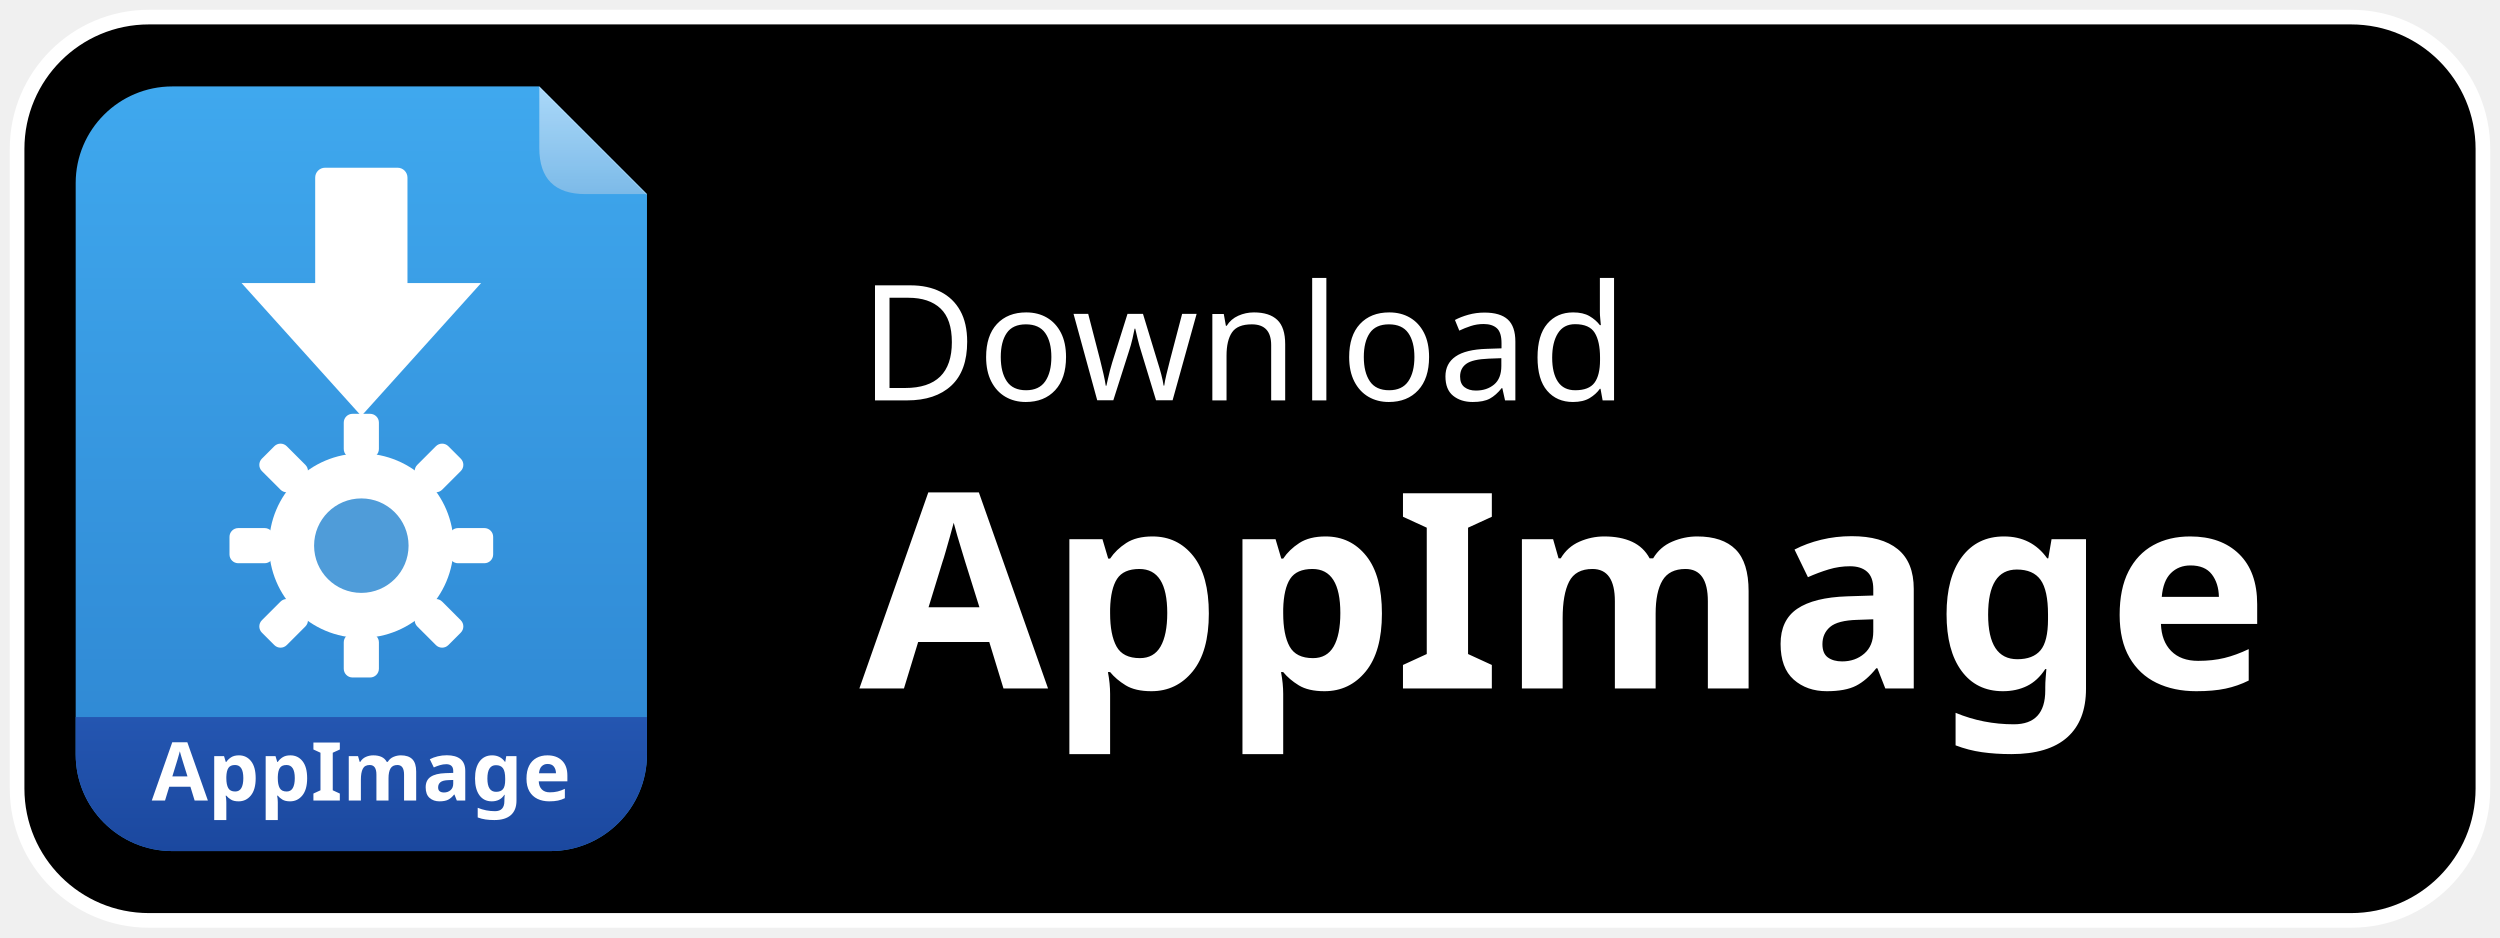
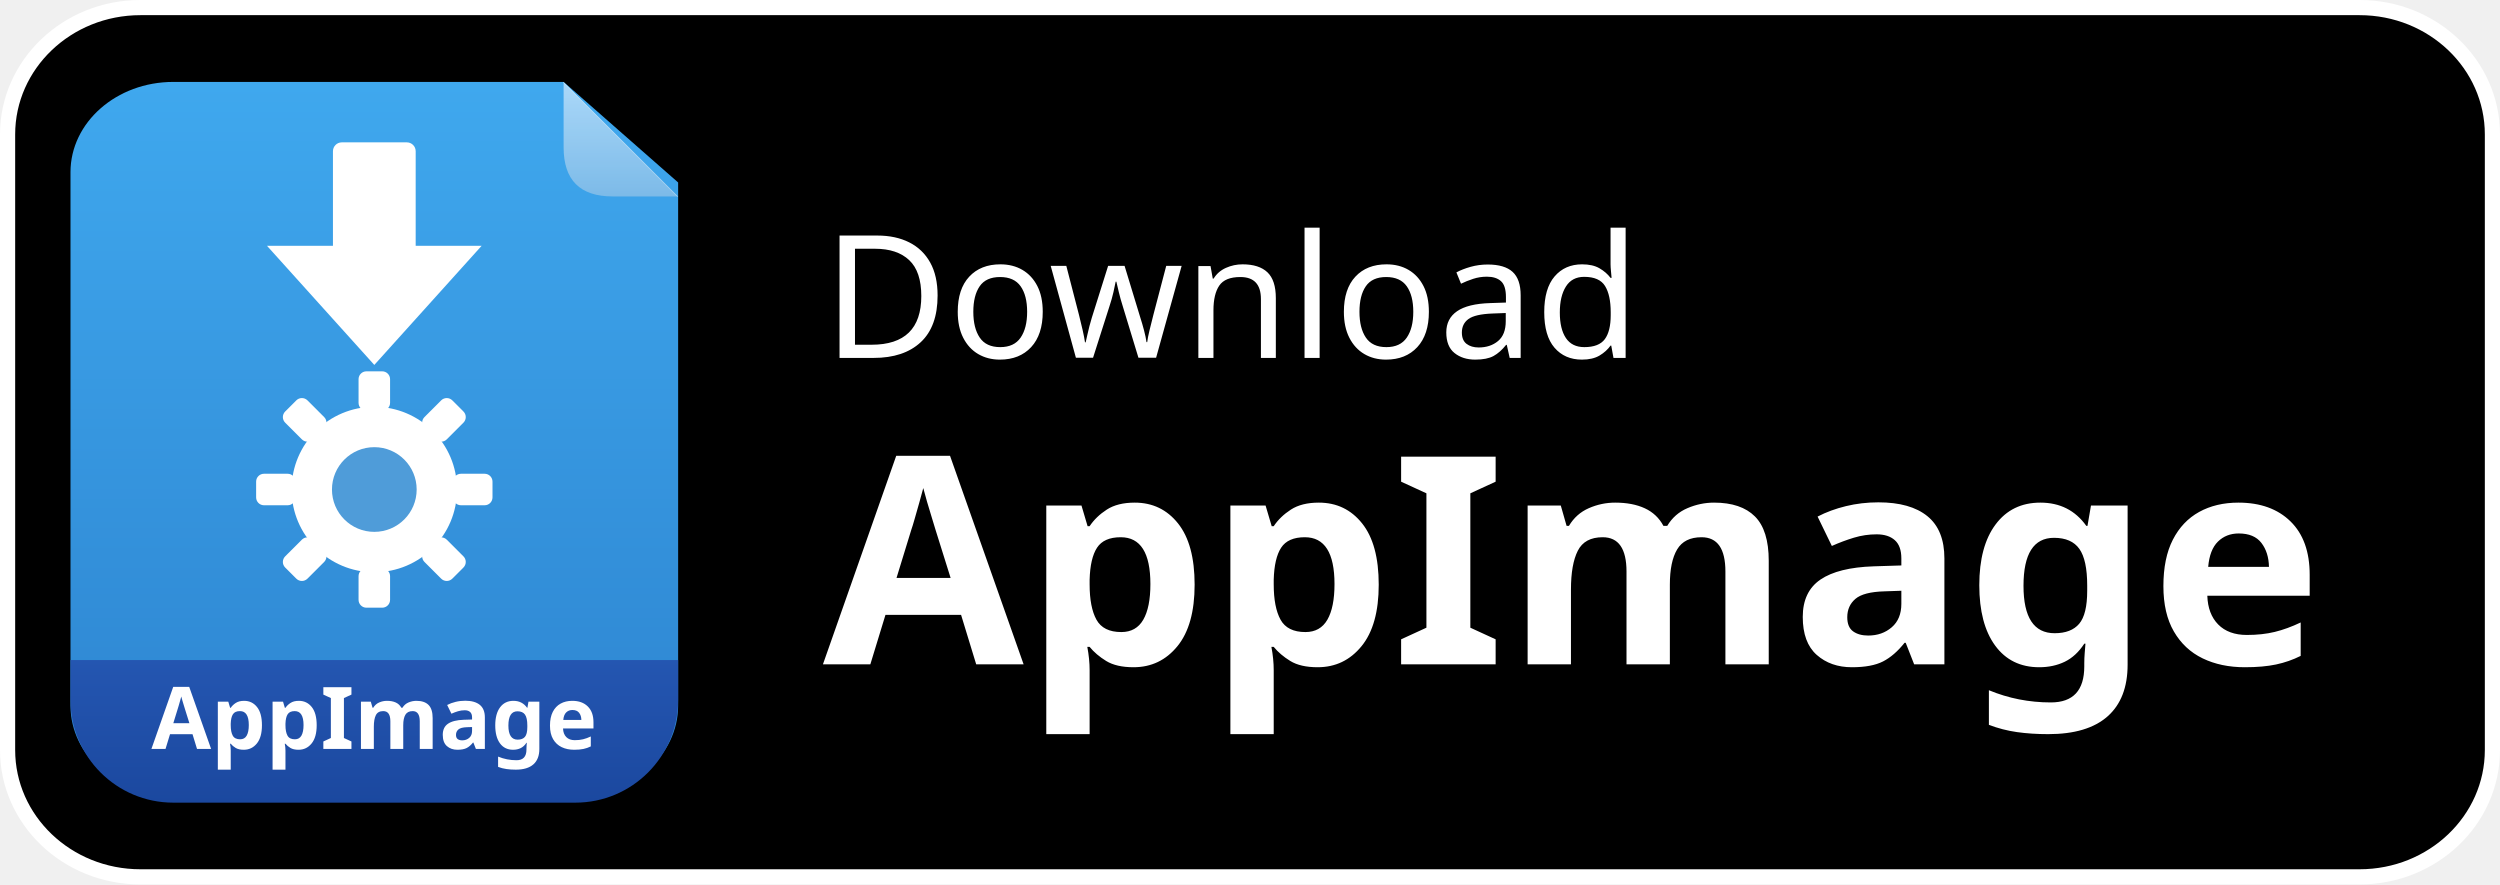
- <svg xmlns="http://www.w3.org/2000/svg" width="2048" height="768" viewBox="0 0 2048 768" role="img" aria-labelledby="title desc">
-   <defs>
-     <linearGradient id="appBlueTop" x1="0" y1="0" x2="0" y2="1">
-       <stop offset="0%" stop-color="#3FA8EE" />
-       <stop offset="100%" stop-color="#2D84D0" />
+ <svg xmlns="http://www.w3.org/2000/svg" width="1925.477" height="681.181" viewBox="0 0 1925.477 681.181" role="img" aria-labelledby="title desc" version="1.1" id="svg24">
+   <defs id="defs10">
+     <linearGradient id="appBlueTop" x1="41.649" y1="31.117" x2="41.649" y2="632.715" gradientTransform="matrix(0.8643648,0,0,1.015839,0,4.390014)" gradientUnits="userSpaceOnUse">
+       <stop offset="0%" stop-color="#3FA8EE" id="stop1" />
+       <stop offset="100%" stop-color="#2D84D0" id="stop2" />
    </linearGradient>
-     <linearGradient id="appBlueBottom" x1="0" y1="0" x2="0" y2="1">
-       <stop offset="0%" stop-color="#2456B1" />
-       <stop offset="100%" stop-color="#1B489F" />
+     <linearGradient id="appBlueBottom" x1="17.437" y1="1259.365" x2="17.437" y2="1511.238" gradientTransform="scale(2.064533,0.4843711)" gradientUnits="userSpaceOnUse">
+       <stop offset="0%" stop-color="#2456B1" id="stop3" />
+       <stop offset="100%" stop-color="#1B489F" id="stop4" />
    </linearGradient>
-     <linearGradient id="foldFace" x1="0" y1="0" x2="1" y2="1">
-       <stop offset="0%" stop-color="#DBF0FF" />
-       <stop offset="100%" stop-color="#91CFF8" />
+     <linearGradient id="foldFace" x1="458" y1="36" x2="556" y2="134" gradientUnits="userSpaceOnUse">
+       <stop offset="0%" stop-color="#DBF0FF" id="stop5" />
+       <stop offset="100%" stop-color="#91CFF8" id="stop6" />
    </linearGradient>
-     <linearGradient id="foldUnder" x1="0" y1="0" x2="0" y2="1">
-       <stop offset="0%" stop-color="#B7DEFA" />
-       <stop offset="100%" stop-color="#83BDE8" />
+     <linearGradient id="foldUnder" x1="458" y1="36" x2="458" y2="134" gradientUnits="userSpaceOnUse">
+       <stop offset="0%" stop-color="#B7DEFA" id="stop7" />
+       <stop offset="100%" stop-color="#83BDE8" id="stop8" />
    </linearGradient>
    <linearGradient id="arrowGrad" x1="0" y1="0" x2="0" y2="1">
-       <stop offset="0%" stop-color="#FFFFFF" />
-       <stop offset="100%" stop-color="#E8EEF8" />
+       <stop offset="0%" stop-color="#FFFFFF" id="stop9" />
+       <stop offset="100%" stop-color="#E8EEF8" id="stop10" />
    </linearGradient>
    <clipPath id="panelClip">
-       <path d="M124 36 H458 L556 134 V644 A88 88 0 0 1 468 732 H124 A88 88 0 0 1 36 644 V124 A88 88 0 0 1 124 36 Z" />
+       <path d="m 124,36 h 334 l 98,98 v 510 a 88,88 0 0 1 -88,88 H 124 A 88,88 0 0 1 36,644 V 124 a 88,88 0 0 1 88,-88 z" id="path10" />
    </clipPath>
  </defs>
-   <rect x="14" y="14" width="2020" height="740" rx="108" ry="108" fill="#000000" stroke="#FFFFFF" stroke-width="12" />
-   <g transform="translate(29.6 38.4) scale(0.9)">
-     <path d="M124 36 H458 L556 134 V644 A88 88 0 0 1 468 732 H124 A88 88 0 0 1 36 644 V124 A88 88 0 0 1 124 36 Z" fill="url(#appBlueTop)" />
-     <g clip-path="url(#panelClip)">
-       <rect x="36" y="610" width="520" height="122" fill="url(#appBlueBottom)" />
+   <rect x="5.841" y="5.841" width="1913.796" height="669.499" rx="102.322" ry="97.711" fill="#000000" stroke="#ffffff" stroke-width="11.681" id="rect10" />
+   <g transform="matrix(0.9,0,0,0.9,21.89351,30.69351)" id="g23">
+     <path d="m 124,36 h 334 l 98,86.049 V 569.858 A 88,77.269 0 0 1 468,647.126 H 124 A 88,77.269 0 0 1 36,569.858 V 113.269 A 88,77.269 0 0 1 124,36 Z" fill="url(#appBlueTop)" id="path11" style="fill:url(#appBlueTop);stroke-width:0.937" />
+     <g clip-path="url(#panelClip)" id="g11" transform="translate(0,-79.21536)">
+       <rect x="36" y="610" width="520" height="122" fill="url(#appBlueBottom)" id="rect11" style="fill:url(#appBlueBottom)" />
    </g>
-     <g clip-path="url(#panelClip)">
-       <path d="M458 36 L556 134 L556 36 Z" fill="url(#foldFace)" />
-       <path d="M458 36 L522 100 L556 134 L500 134 Q458 134 458 92 Z" fill="url(#foldUnder)" opacity="0.9" />
-       <line x1="458" y1="36" x2="556" y2="134" stroke="#EAF8FF" stroke-width="1.5" opacity="0.35" />
+     <g clip-path="url(#panelClip)" id="g13">
+       <path d="m 458,36 98,98 V 36 Z" fill="url(#foldFace)" id="path12" style="fill:url(#foldFace)" />
+       <path d="m 458,36 64,64 34,34 h -56 q -42,0 -42,-42 z" fill="url(#foldUnder)" opacity="0.9" id="path13" style="fill:url(#foldUnder)" />
+       <line x1="458" y1="36" x2="556" y2="134" stroke="#eaf8ff" stroke-width="1.5" opacity="0.35" id="line13" />
    </g>
-     <g fill="#FFFFFF">
-       <rect x="254" y="110" width="84" height="170" rx="9" ry="9" />
-       <path d="M187 215 H405 L296 336 Z" />
+     <g fill="#ffffff" id="g14" transform="matrix(0.8428267,0,0,0.8428267,46.52331,-4.991247)">
+       <rect x="254" y="110" width="84" height="170" rx="9" ry="9" id="rect13" />
+       <path d="M 187,215 H 405 L 296,336 Z" id="path14" />
    </g>
-     <g transform="translate(296 454)">
-       <g fill="#FFFFFF">
-         <rect x="-16" y="-120" width="32" height="40" rx="8" ry="8" />
-         <rect x="-16" y="-120" width="32" height="40" rx="8" ry="8" transform="rotate(45)" />
-         <rect x="-16" y="-120" width="32" height="40" rx="8" ry="8" transform="rotate(90)" />
-         <rect x="-16" y="-120" width="32" height="40" rx="8" ry="8" transform="rotate(135)" />
-         <rect x="-16" y="-120" width="32" height="40" rx="8" ry="8" transform="rotate(180)" />
-         <rect x="-16" y="-120" width="32" height="40" rx="8" ry="8" transform="rotate(225)" />
-         <rect x="-16" y="-120" width="32" height="40" rx="8" ry="8" transform="rotate(270)" />
-         <rect x="-16" y="-120" width="32" height="40" rx="8" ry="8" transform="rotate(315)" />
-         <circle r="84" />
+     <g transform="matrix(0.8428267,0,0,0.8428267,296,384.8054)" id="g22">
+       <g fill="#ffffff" id="g21">
+         <rect x="-16" y="-120" width="32" height="40" rx="8" ry="8" id="rect14" />
+         <rect x="-16" y="-120" width="32" height="40" rx="8" ry="8" transform="rotate(45)" id="rect15" />
+         <rect x="-16" y="-120" width="32" height="40" rx="8" ry="8" transform="rotate(90)" id="rect16" />
+         <rect x="-16" y="-120" width="32" height="40" rx="8" ry="8" transform="rotate(135)" id="rect17" />
+         <rect x="-16" y="-120" width="32" height="40" rx="8" ry="8" transform="scale(-1)" id="rect18" />
+         <rect x="-16" y="-120" width="32" height="40" rx="8" ry="8" transform="rotate(-135)" id="rect19" />
+         <rect x="-16" y="-120" width="32" height="40" rx="8" ry="8" transform="rotate(-90)" id="rect20" />
+         <rect x="-16" y="-120" width="32" height="40" rx="8" ry="8" transform="rotate(-45)" id="rect21" />
+         <circle r="84" id="circle21" cx="0" cy="0" />
      </g>
-       <circle r="43" fill="#4F9CD9" />
+       <circle r="43" fill="#4f9cd9" id="circle22" cx="0" cy="0" />
    </g>
-     <text x="296" y="686" text-anchor="middle" fill="#FFFFFF" font-size="74" font-weight="700" font-family="Cantarell, Noto Sans, DejaVu Sans, Arial, sans-serif">AppImage</text>
+     <text x="296" y="606.785" text-anchor="middle" fill="#ffffff" font-size="74px" font-weight="700" font-family="Cantarell, 'Noto Sans', 'DejaVu Sans', Arial, sans-serif" id="text22">AppImage</text>
  </g>
-   <text x="704" y="328" fill="#FFFFFF" font-size="132" font-weight="500" letter-spacing="0.2" font-family="Cantarell, Noto Sans, DejaVu Sans, Arial, sans-serif">Download</text>
-   <text x="704" y="564" fill="#FFFFFF" font-size="224" font-weight="700" letter-spacing="0" font-family="Cantarell, Noto Sans, DejaVu Sans, Arial, sans-serif">AppImage</text>
+   <text x="633.813" y="275.664" fill="#ffffff" font-size="132px" font-weight="500" letter-spacing="0.2" font-family="Cantarell, 'Noto Sans', 'DejaVu Sans', Arial, sans-serif" id="text23">Download</text>
+   <text x="633.813" y="511.665" fill="#ffffff" font-size="224px" font-weight="700" letter-spacing="0" font-family="Cantarell, 'Noto Sans', 'DejaVu Sans', Arial, sans-serif" id="text24">AppImage</text>
</svg>
